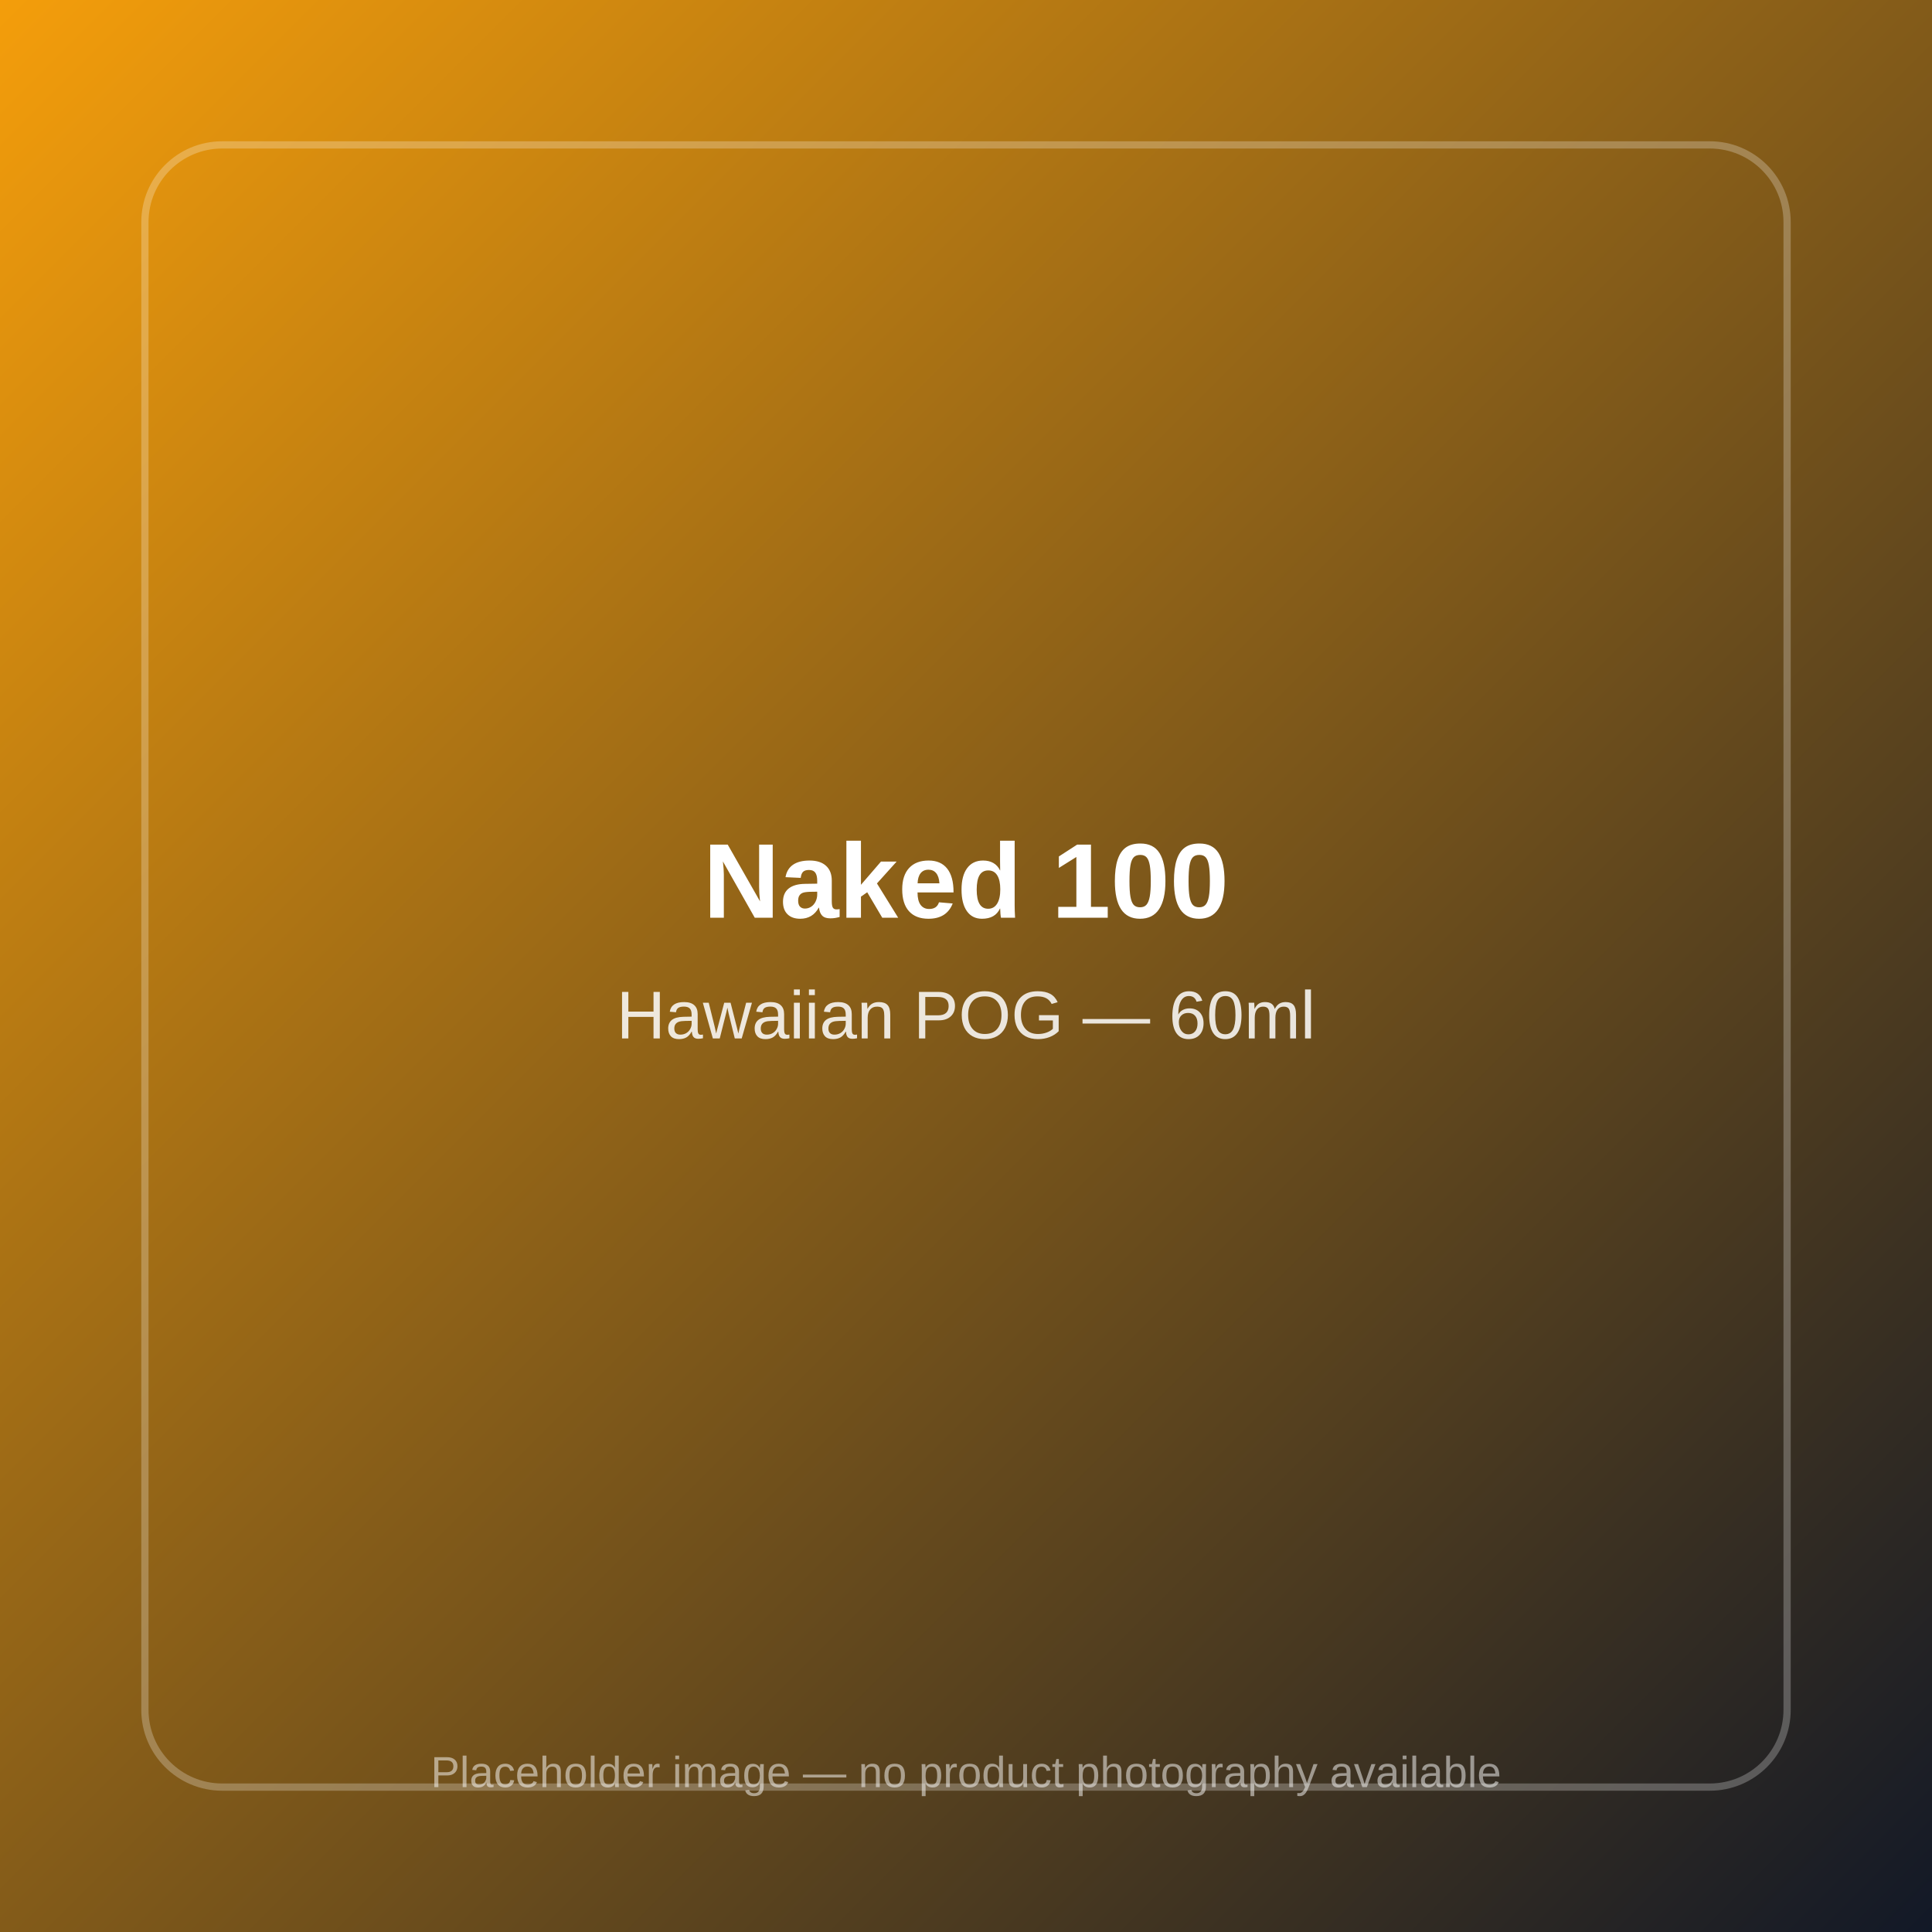
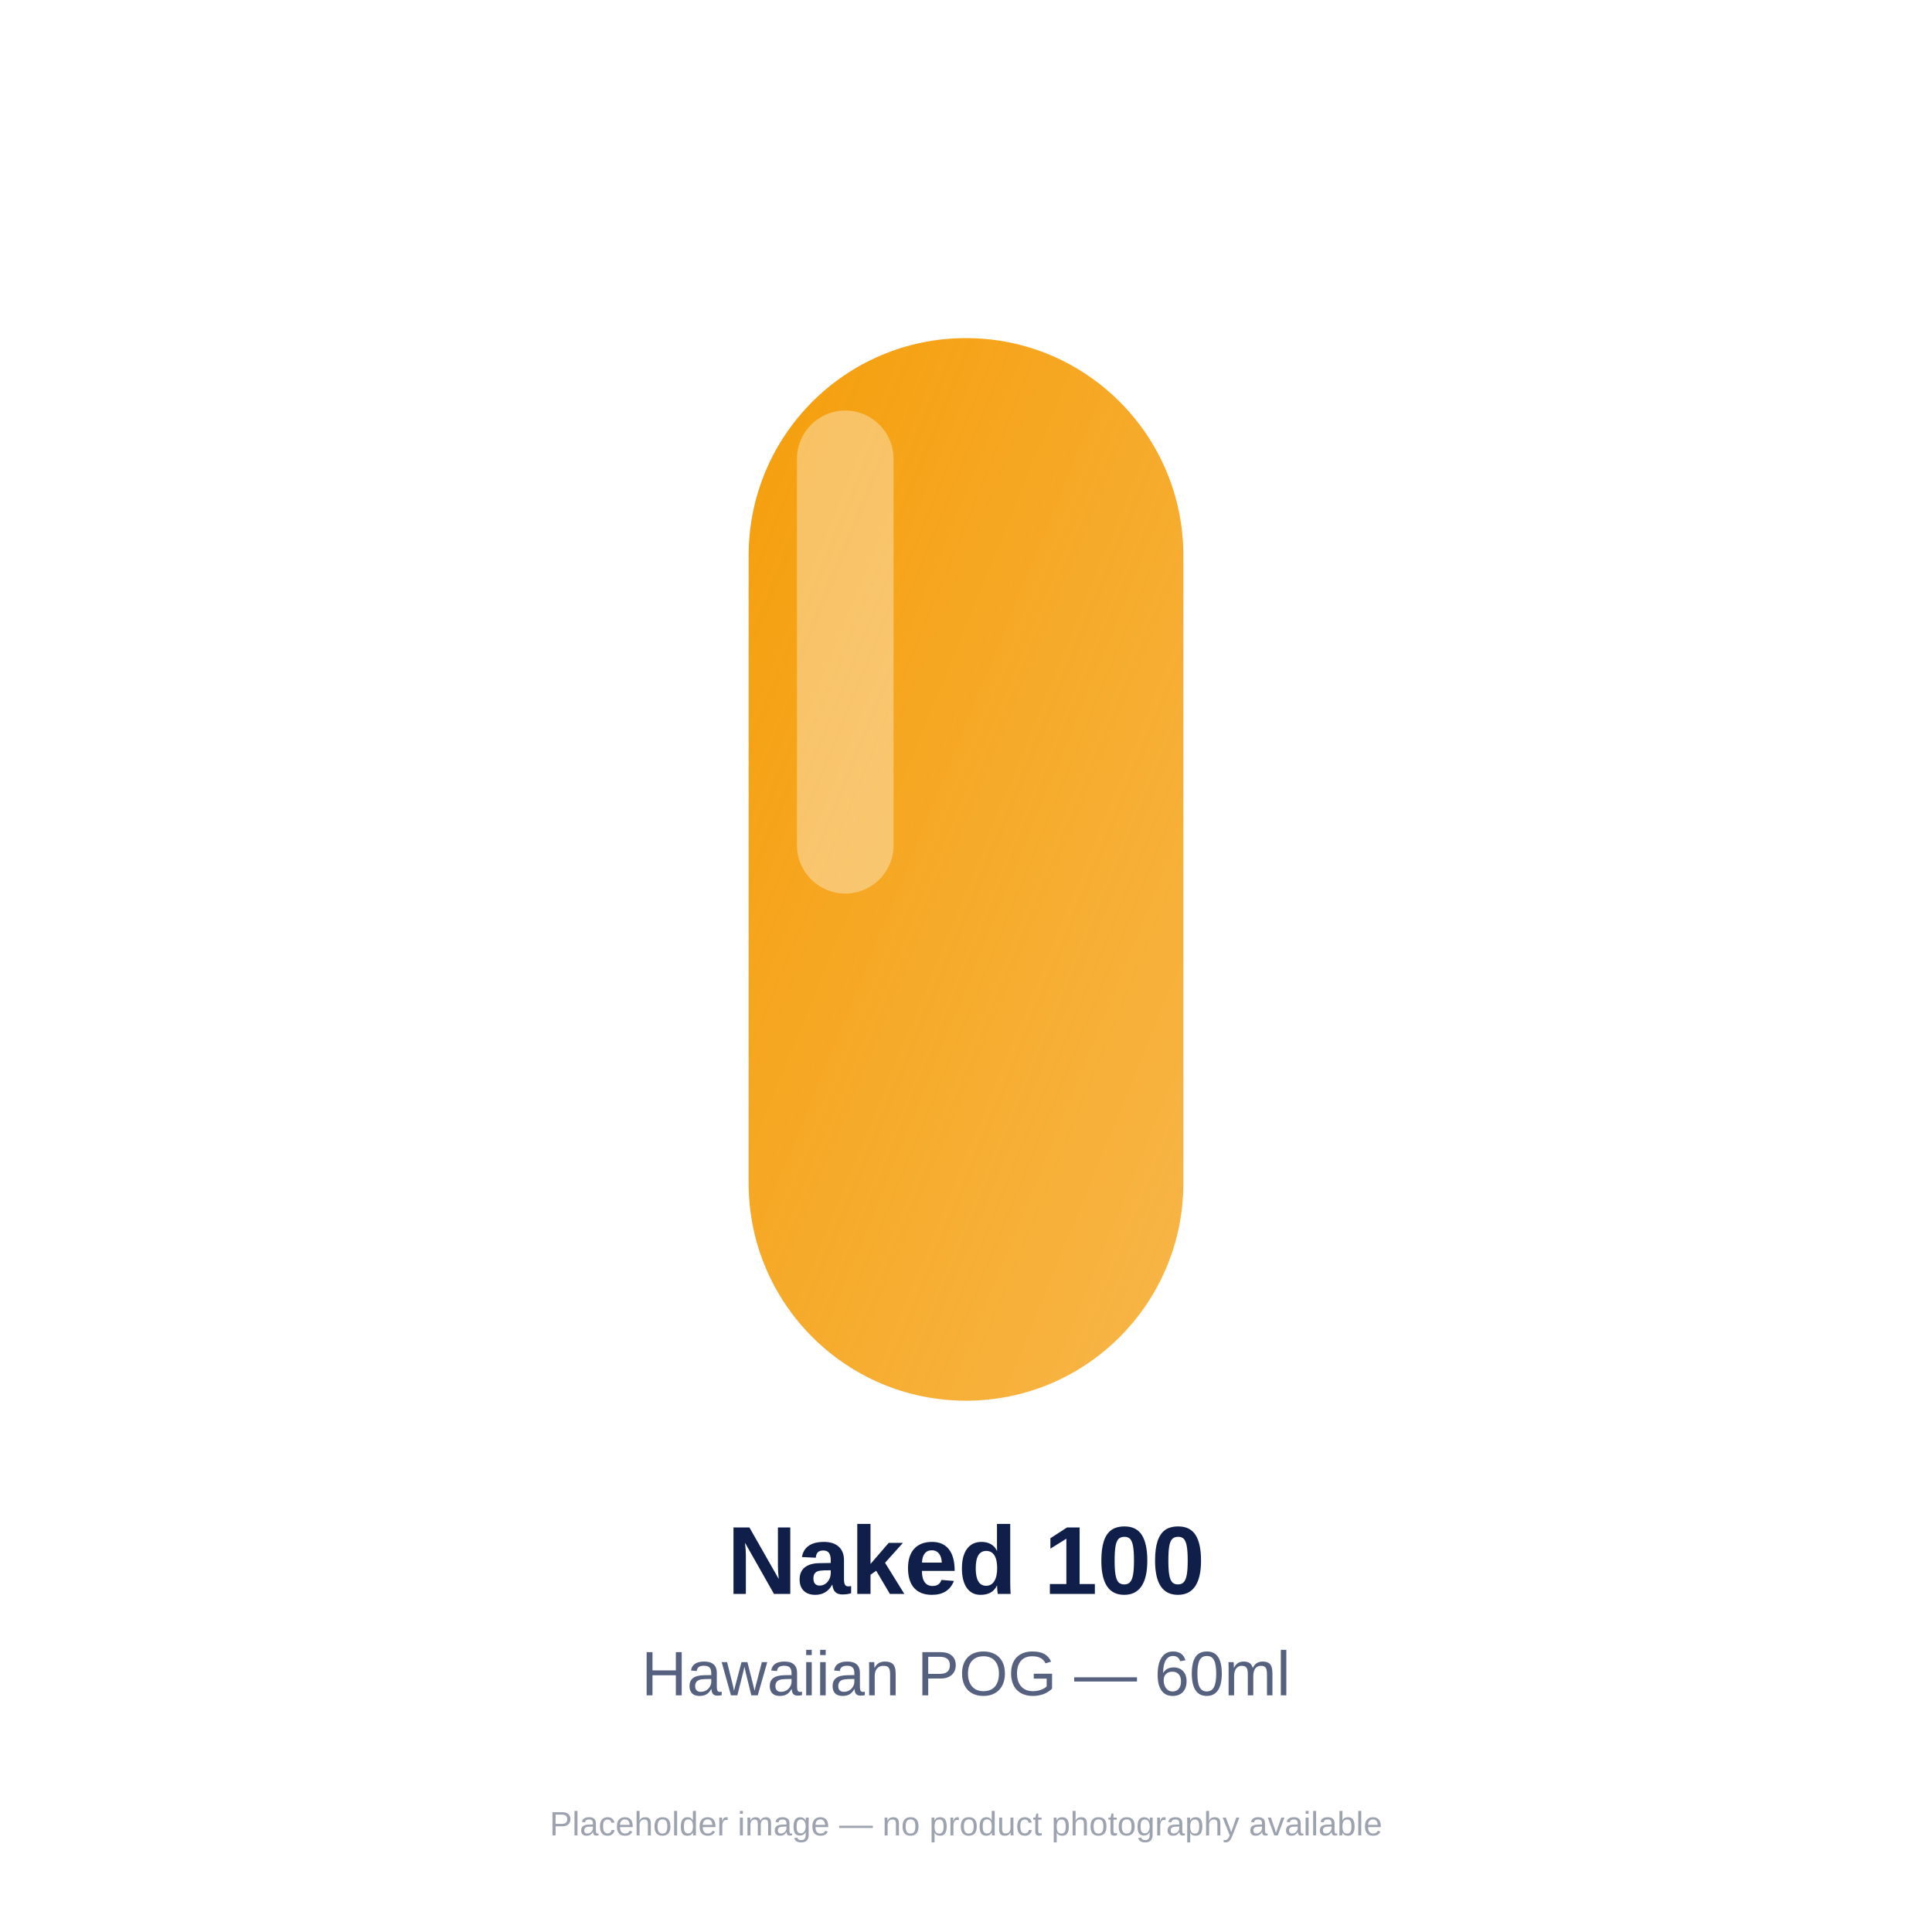
<svg xmlns="http://www.w3.org/2000/svg" width="800" height="800" viewBox="0 0 800 800">
  <defs>
-     <linearGradient id="bg" x1="0" y1="0" x2="1" y2="1">
+     <linearGradient id="capsule" x1="0" y1="0" x2="1" y2="1">
      <stop offset="0" stop-color="#f59e0b" />
-       <stop offset="1" stop-color="#111827" />
+       <stop offset="1" stop-color="#f59e0b" stop-opacity="0.75" />
    </linearGradient>
  </defs>
-   <rect width="800" height="800" fill="url(#bg)" />
-   <rect x="60" y="60" width="680" height="680" rx="32" fill="none" stroke="#ffffff" stroke-opacity="0.25" stroke-width="3" />
-   <text x="400" y="380" text-anchor="middle" font-family="Arial, sans-serif" font-size="44" font-weight="700" fill="#ffffff">Naked 100</text>
-   <text x="400" y="430" text-anchor="middle" font-family="Arial, sans-serif" font-size="28" fill="#ffffff" fill-opacity="0.85">Hawaiian POG — 60ml</text>
-   <text x="400" y="740" text-anchor="middle" font-family="Arial, sans-serif" font-size="18" fill="#ffffff" fill-opacity="0.5">Placeholder image — no product photography available</text>
+   <rect width="800" height="800" fill="#ffffff" />
+   <rect x="310" y="140" width="180" height="440" rx="90" fill="url(#capsule)" />
+   <rect x="330" y="170" width="40" height="200" rx="20" fill="#ffffff" fill-opacity="0.35" />
+   <text x="400" y="660" text-anchor="middle" font-family="Arial, sans-serif" font-size="40" font-weight="700" fill="#0F1F4A">Naked 100</text>
+   <text x="400" y="702" text-anchor="middle" font-family="Arial, sans-serif" font-size="26" fill="#0F1F4A" fill-opacity="0.7">Hawaiian POG — 60ml</text>
+   <text x="400" y="760" text-anchor="middle" font-family="Arial, sans-serif" font-size="14" fill="#9CA3AF">Placeholder image — no product photography available</text>
</svg>
